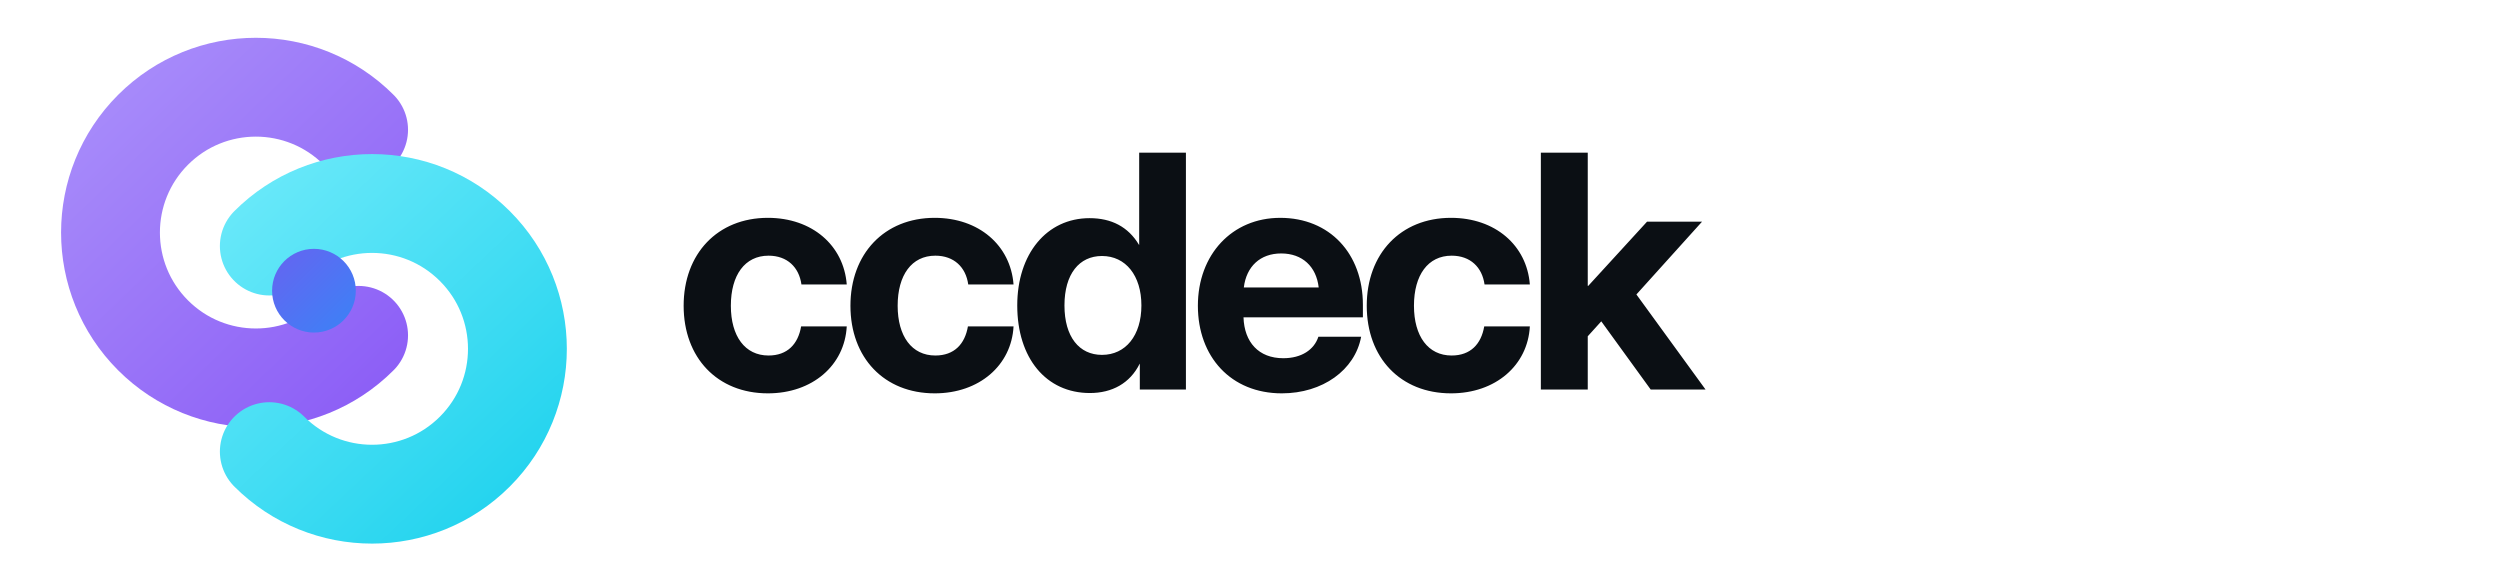
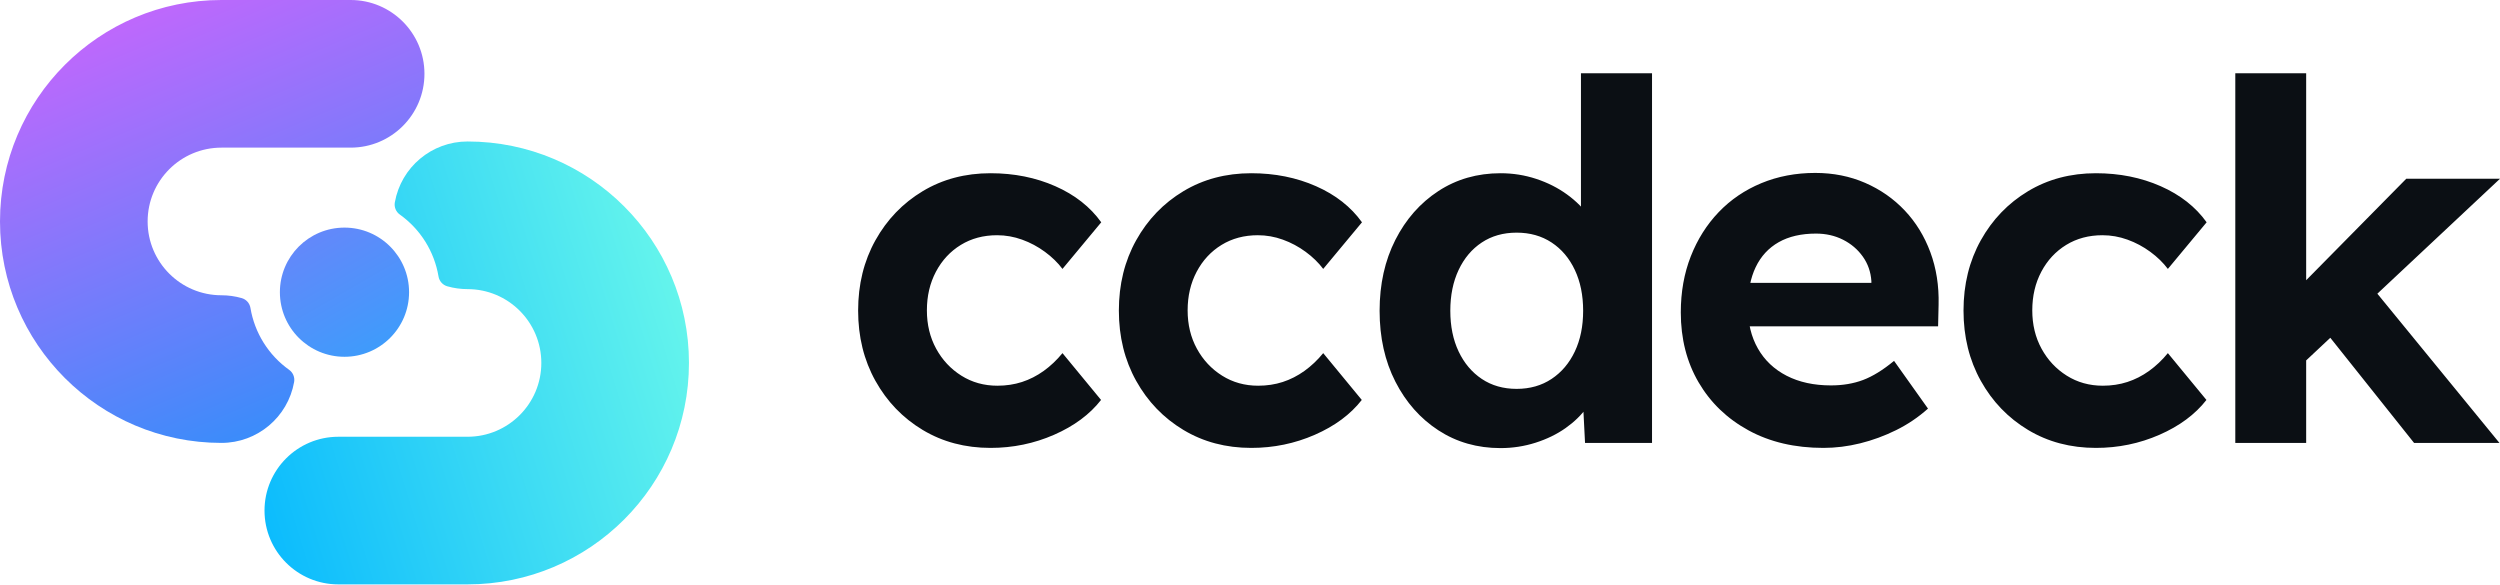
- <svg xmlns="http://www.w3.org/2000/svg" viewBox="0 0 430 100" version="1.1" id="svg7">
-   <defs id="defs7" />
-   <g transform="translate(4 0)" id="g7">
-     <defs id="defs6">
-       <linearGradient id="gp" x1="16" y1="14" x2="67" y2="67" gradientUnits="userSpaceOnUse">
-         <stop stop-color="#A78BFA" id="stop1" />
-         <stop offset="1" stop-color="#8B5CF6" id="stop2" />
-       </linearGradient>
-       <linearGradient id="gc" x1="38" y1="35" x2="86" y2="86" gradientUnits="userSpaceOnUse">
-         <stop stop-color="#67E8F9" id="stop3" />
-         <stop offset="1" stop-color="#22D3EE" id="stop4" />
-       </linearGradient>
-       <linearGradient id="gn" x1="44" y1="44" x2="57" y2="57" gradientUnits="userSpaceOnUse">
-         <stop stop-color="#6366F1" id="stop5" />
-         <stop offset="1" stop-color="#3B82F6" id="stop6" />
-       </linearGradient>
-     </defs>
-     <path d="M57.68 22.32 A25 25 0 1 0 57.68 57.68" fill="none" stroke="url(#gp)" stroke-width="17.0" stroke-linecap="round" id="path6" />
-     <path d="M42.32 77.68 A25 25 0 1 0 42.32 42.32" fill="none" stroke="url(#gc)" stroke-width="17.0" stroke-linecap="round" id="path7" />
-     <circle cx="50" cy="50" r="7.2" fill="url(#gn)" id="circle7" />
+ <svg xmlns="http://www.w3.org/2000/svg" width="406.409" height="95" viewBox="0 0 406.409 95">
+   <defs>
+     <linearGradient id="ccdeck-horizontal-on-light-upper" gradientUnits="userSpaceOnUse" x1="34.75" y1="-2.56" x2="62.12" y2="61.92">
+       <stop offset="0" stop-color="#BE68FC" />
+       <stop offset="1" stop-color="#3B8CFA" />
+     </linearGradient>
+     <linearGradient id="ccdeck-horizontal-on-light-lower" gradientUnits="userSpaceOnUse" x1="33.74" y1="54.31" x2="105.49" y2="32.37">
+       <stop offset="0" stop-color="#0CBCFD" />
+       <stop offset="1" stop-color="#64F4EC" />
+     </linearGradient>
+     <linearGradient id="ccdeck-horizontal-on-light-node" gradientUnits="userSpaceOnUse" x1="50.77" y1="38.45" x2="61.23" y2="56.55">
+       <stop offset="0" stop-color="#6388FA" />
+       <stop offset="1" stop-color="#3F9BFB" />
+     </linearGradient>
+   </defs>
+   <g transform="translate(0 0) scale(1)">
+     <path fill="url(#ccdeck-horizontal-on-light-upper)" d="M36 0L57 0A12 12 0 0 1 57 24L36 24A12 12 0 0 0 36 48A12 12 0 0 1 39.287 48.459A2 2 0 0 1 40.712 50.053A15.5 15.5 0 0 0 47.006 60.124A2 2 0 0 1 47.814 62.103A12 12 0 0 1 36 72A36 36 0 0 1 36 0Z" />
+     <path fill="url(#ccdeck-horizontal-on-light-lower)" d="M76 95L55 95A12 12 0 0 1 55 71L76 71A12 12 0 0 0 76 47A12 12 0 0 1 72.713 46.541A2 2 0 0 1 71.288 44.947A15.5 15.5 0 0 0 64.994 34.876A2 2 0 0 1 64.186 32.897A12 12 0 0 1 76 23A36 36 0 0 1 76 95Z" />
+     <circle fill="url(#ccdeck-horizontal-on-light-node)" cx="56" cy="47.5" r="10.5" />
  </g>
-   <path d="m 132.078,67.656 c 7.684,0 13.207,-4.84 13.562,-11.512 h -7.848 c -0.52,3.035 -2.352,5.004 -5.605,5.004 -4.047,0 -6.48,-3.309 -6.48,-8.559 0,-5.277 2.406,-8.613 6.48,-8.613 3.227,0 5.25,1.996 5.66,4.949 h 7.793 c -0.52,-6.727 -5.961,-11.457 -13.562,-11.457 -8.668,0 -14.492,6.18 -14.492,15.121 0,8.941 5.797,15.066 14.492,15.066 z m 28.69,0 c 7.684,0 13.207,-4.84 13.562,-11.512 h -7.848 c -0.52,3.035 -2.352,5.004 -5.605,5.004 -4.047,0 -6.48,-3.309 -6.48,-8.559 0,-5.277 2.406,-8.613 6.48,-8.613 3.227,0 5.25,1.996 5.66,4.949 h 7.793 c -0.52,-6.727 -5.961,-11.457 -13.562,-11.457 -8.668,0 -14.492,6.18 -14.492,15.121 0,8.941 5.797,15.066 14.492,15.066 z m 26.694,-0.055 c 3.801,0 6.891,-1.668 8.559,-5.031 h 0.027 V 67 h 7.93 V 26.258 h -8.039 v 15.859 h -0.027 c -1.859,-3.117 -4.758,-4.594 -8.504,-4.594 -7.383,0 -12.441,6.152 -12.441,15.012 0,9.051 4.949,15.066 12.496,15.066 z m 2.078,-6.562 c -3.91,0 -6.453,-3.09 -6.453,-8.504 0,-5.414 2.543,-8.504 6.453,-8.504 4.074,0 6.781,3.363 6.781,8.504 0,5.168 -2.707,8.504 -6.781,8.504 z m 30.932,6.617 c 7,0 12.578,-3.992 13.645,-9.734 h -7.355 c -0.738,2.242 -2.898,3.691 -6.043,3.691 -4.238,0 -6.699,-2.762 -6.836,-7.027 h 20.535 v -2.16 c 0,-8.805 -5.715,-14.957 -14.219,-14.957 -8.285,0 -14.164,6.316 -14.164,15.121 0,8.777 5.688,15.066 14.438,15.066 z m -6.535,-18.211 c 0.438,-3.609 2.816,-5.852 6.426,-5.852 3.637,0 6.043,2.242 6.453,5.852 z m 35.635,18.211 c 7.684,0 13.207,-4.84 13.562,-11.512 h -7.848 c -0.52,3.035 -2.352,5.004 -5.605,5.004 -4.047,0 -6.48,-3.309 -6.48,-8.559 0,-5.277 2.406,-8.613 6.48,-8.613 3.227,0 5.25,1.996 5.66,4.949 h 7.793 c -0.52,-6.727 -5.961,-11.457 -13.562,-11.457 -8.668,0 -14.492,6.18 -14.492,15.121 0,8.941 5.797,15.066 14.492,15.066 z M 265.027,67 h 8.066 V 57.84 L 275.418,55.27 283.922,67 h 9.434 L 281.461,50.648 292.754,38.125 h -9.461 l -10.117,11.047 h -0.082 V 26.258 h -8.066 z" id="text7" style="font-weight:650;font-size:56px;font-family:'Inter Display', Inter, Arial, sans-serif;letter-spacing:-2.4;fill:#0b0f14" aria-label="ccdeck" />
+   <path fill="#0B0F14" transform="translate(136.568 72) scale(0.0812)" d="M301.223 10Q225.111 10 165.278 -26Q105.444 -62 70.778 -124.194Q36.111 -186.389 36.111 -264.945Q36.111 -343.5 70.778 -405.695Q105.444 -467.889 165.278 -503.889Q225.111 -539.889 301.223 -539.889Q372 -539.889 430.862 -513.917Q489.723 -487.945 522.834 -441.667L445.222 -348.333Q431.166 -367.054 410.055 -382.554Q388.945 -398.054 364.445 -406.915Q339.945 -415.776 314.334 -415.776Q273.334 -415.776 241.668 -396.359Q210.002 -376.943 191.891 -342.749Q173.78 -308.555 173.78 -265.333Q173.78 -222.501 192.308 -188.612Q210.835 -154.724 242.807 -134.613Q274.779 -114.502 314.945 -114.502Q341.167 -114.502 364.139 -121.947Q387.111 -129.391 407.611 -144.085Q428.111 -158.779 445.222 -179.723L522.445 -86Q488.501 -42.555 428.417 -16.278Q368.334 10 301.223 10ZM823.223 10Q747.111 10 687.278 -26Q627.444 -62 592.778 -124.194Q558.111 -186.389 558.111 -264.945Q558.111 -343.5 592.778 -405.695Q627.444 -467.889 687.278 -503.889Q747.111 -539.889 823.223 -539.889Q894 -539.889 952.862 -513.917Q1011.723 -487.945 1044.834 -441.667L967.222 -348.333Q953.166 -367.054 932.055 -382.554Q910.945 -398.054 886.445 -406.915Q861.945 -415.776 836.334 -415.776Q795.334 -415.776 763.668 -396.359Q732.002 -376.943 713.891 -342.749Q695.78 -308.555 695.78 -265.333Q695.78 -222.501 714.308 -188.612Q732.835 -154.724 764.807 -134.613Q796.779 -114.502 836.945 -114.502Q863.167 -114.502 886.139 -121.947Q909.111 -129.391 929.611 -144.085Q950.111 -158.779 967.222 -179.723L1044.445 -86Q1010.501 -42.555 950.417 -16.278Q890.334 10 823.223 10ZM1322.166 10.389Q1252.499 10.389 1197.944 -25.111Q1143.388 -60.611 1111.75 -122.5Q1080.111 -184.389 1080.111 -264.556Q1080.111 -344.333 1111.639 -406.417Q1143.166 -468.5 1197.805 -504.195Q1252.444 -539.889 1322.277 -539.889Q1359.333 -539.889 1393.693 -528.556Q1428.054 -517.223 1455.499 -497.278Q1482.943 -477.334 1499.832 -452.612Q1516.721 -427.89 1519.054 -401.501L1483.221 -394.834V-740H1625.501V0H1491.388L1485.165 -122.278L1513.333 -118.777Q1511.388 -94 1494.999 -71.083Q1478.61 -48.166 1452.499 -29.722Q1426.388 -11.278 1392.471 -0.444Q1358.555 10.389 1322.166 10.389ZM1354.445 -108.169Q1394.444 -108.169 1424.416 -128.085Q1454.388 -148.001 1470.999 -183.084Q1487.61 -218.167 1487.61 -264.556Q1487.61 -310.944 1470.999 -346.221Q1454.388 -381.499 1424.416 -401.221Q1394.444 -420.943 1354.445 -420.943Q1314.445 -420.943 1284.668 -401.221Q1254.891 -381.499 1238.28 -346.221Q1221.669 -310.944 1221.669 -264.556Q1221.669 -218.167 1238.28 -183.084Q1254.891 -148.001 1284.668 -128.085Q1314.445 -108.169 1354.445 -108.169ZM1968.667 10Q1883 10 1818.75 -25.083Q1754.5 -60.167 1718.805 -121.139Q1683.111 -182.111 1683.111 -261.278Q1683.111 -322.5 1703.111 -373.5Q1723.111 -424.5 1759 -462Q1794.889 -499.5 1844.389 -520Q1893.889 -540.5 1952.278 -540.5Q2006.389 -540.5 2052.139 -520.611Q2097.889 -500.722 2131.361 -465.361Q2164.834 -430 2182.723 -381.75Q2200.612 -333.5 2199.223 -276.555L2198.223 -233.333H1773.112L1750.112 -320.389H2081.221L2064.665 -302.222V-323.889Q2062.832 -351.444 2047.526 -372.971Q2032.221 -394.499 2007.888 -406.776Q1983.555 -419.054 1953.833 -419.054Q1909.556 -419.054 1879.168 -401.86Q1848.779 -384.666 1833.085 -351.972Q1817.391 -319.278 1817.391 -271.778Q1817.391 -224.168 1837.474 -188.918Q1857.557 -153.668 1895.085 -134.391Q1932.612 -115.113 1983.723 -115.113Q2019.223 -115.113 2048.056 -125.974Q2076.889 -136.835 2110.055 -164.224L2178 -68.667Q2148.945 -42.722 2114.056 -25.5Q2079.167 -8.278 2042.222 0.861Q2005.278 10 1968.667 10ZM2514.223 10Q2438.111 10 2378.278 -26Q2318.444 -62 2283.778 -124.194Q2249.111 -186.389 2249.111 -264.945Q2249.111 -343.5 2283.778 -405.695Q2318.444 -467.889 2378.278 -503.889Q2438.111 -539.889 2514.223 -539.889Q2585 -539.889 2643.862 -513.917Q2702.723 -487.945 2735.834 -441.667L2658.222 -348.333Q2644.166 -367.054 2623.055 -382.554Q2601.945 -398.054 2577.445 -406.915Q2552.945 -415.776 2527.334 -415.776Q2486.334 -415.776 2454.668 -396.359Q2423.002 -376.943 2404.891 -342.749Q2386.78 -308.555 2386.78 -265.333Q2386.78 -222.501 2405.308 -188.612Q2423.835 -154.724 2455.807 -134.613Q2487.779 -114.502 2527.945 -114.502Q2554.167 -114.502 2577.139 -121.947Q2600.111 -129.391 2620.611 -144.085Q2641.111 -158.779 2658.222 -179.723L2735.445 -86Q2701.501 -42.555 2641.417 -16.278Q2581.334 10 2514.223 10ZM2928.058 -158.555 2886.111 -276 3135.556 -528.889H3323.17ZM2793.222 0V-740H2935.114V0ZM3151.111 0 2960.89 -238.778 3060.725 -319.39 3322.003 0Z" />
</svg>
